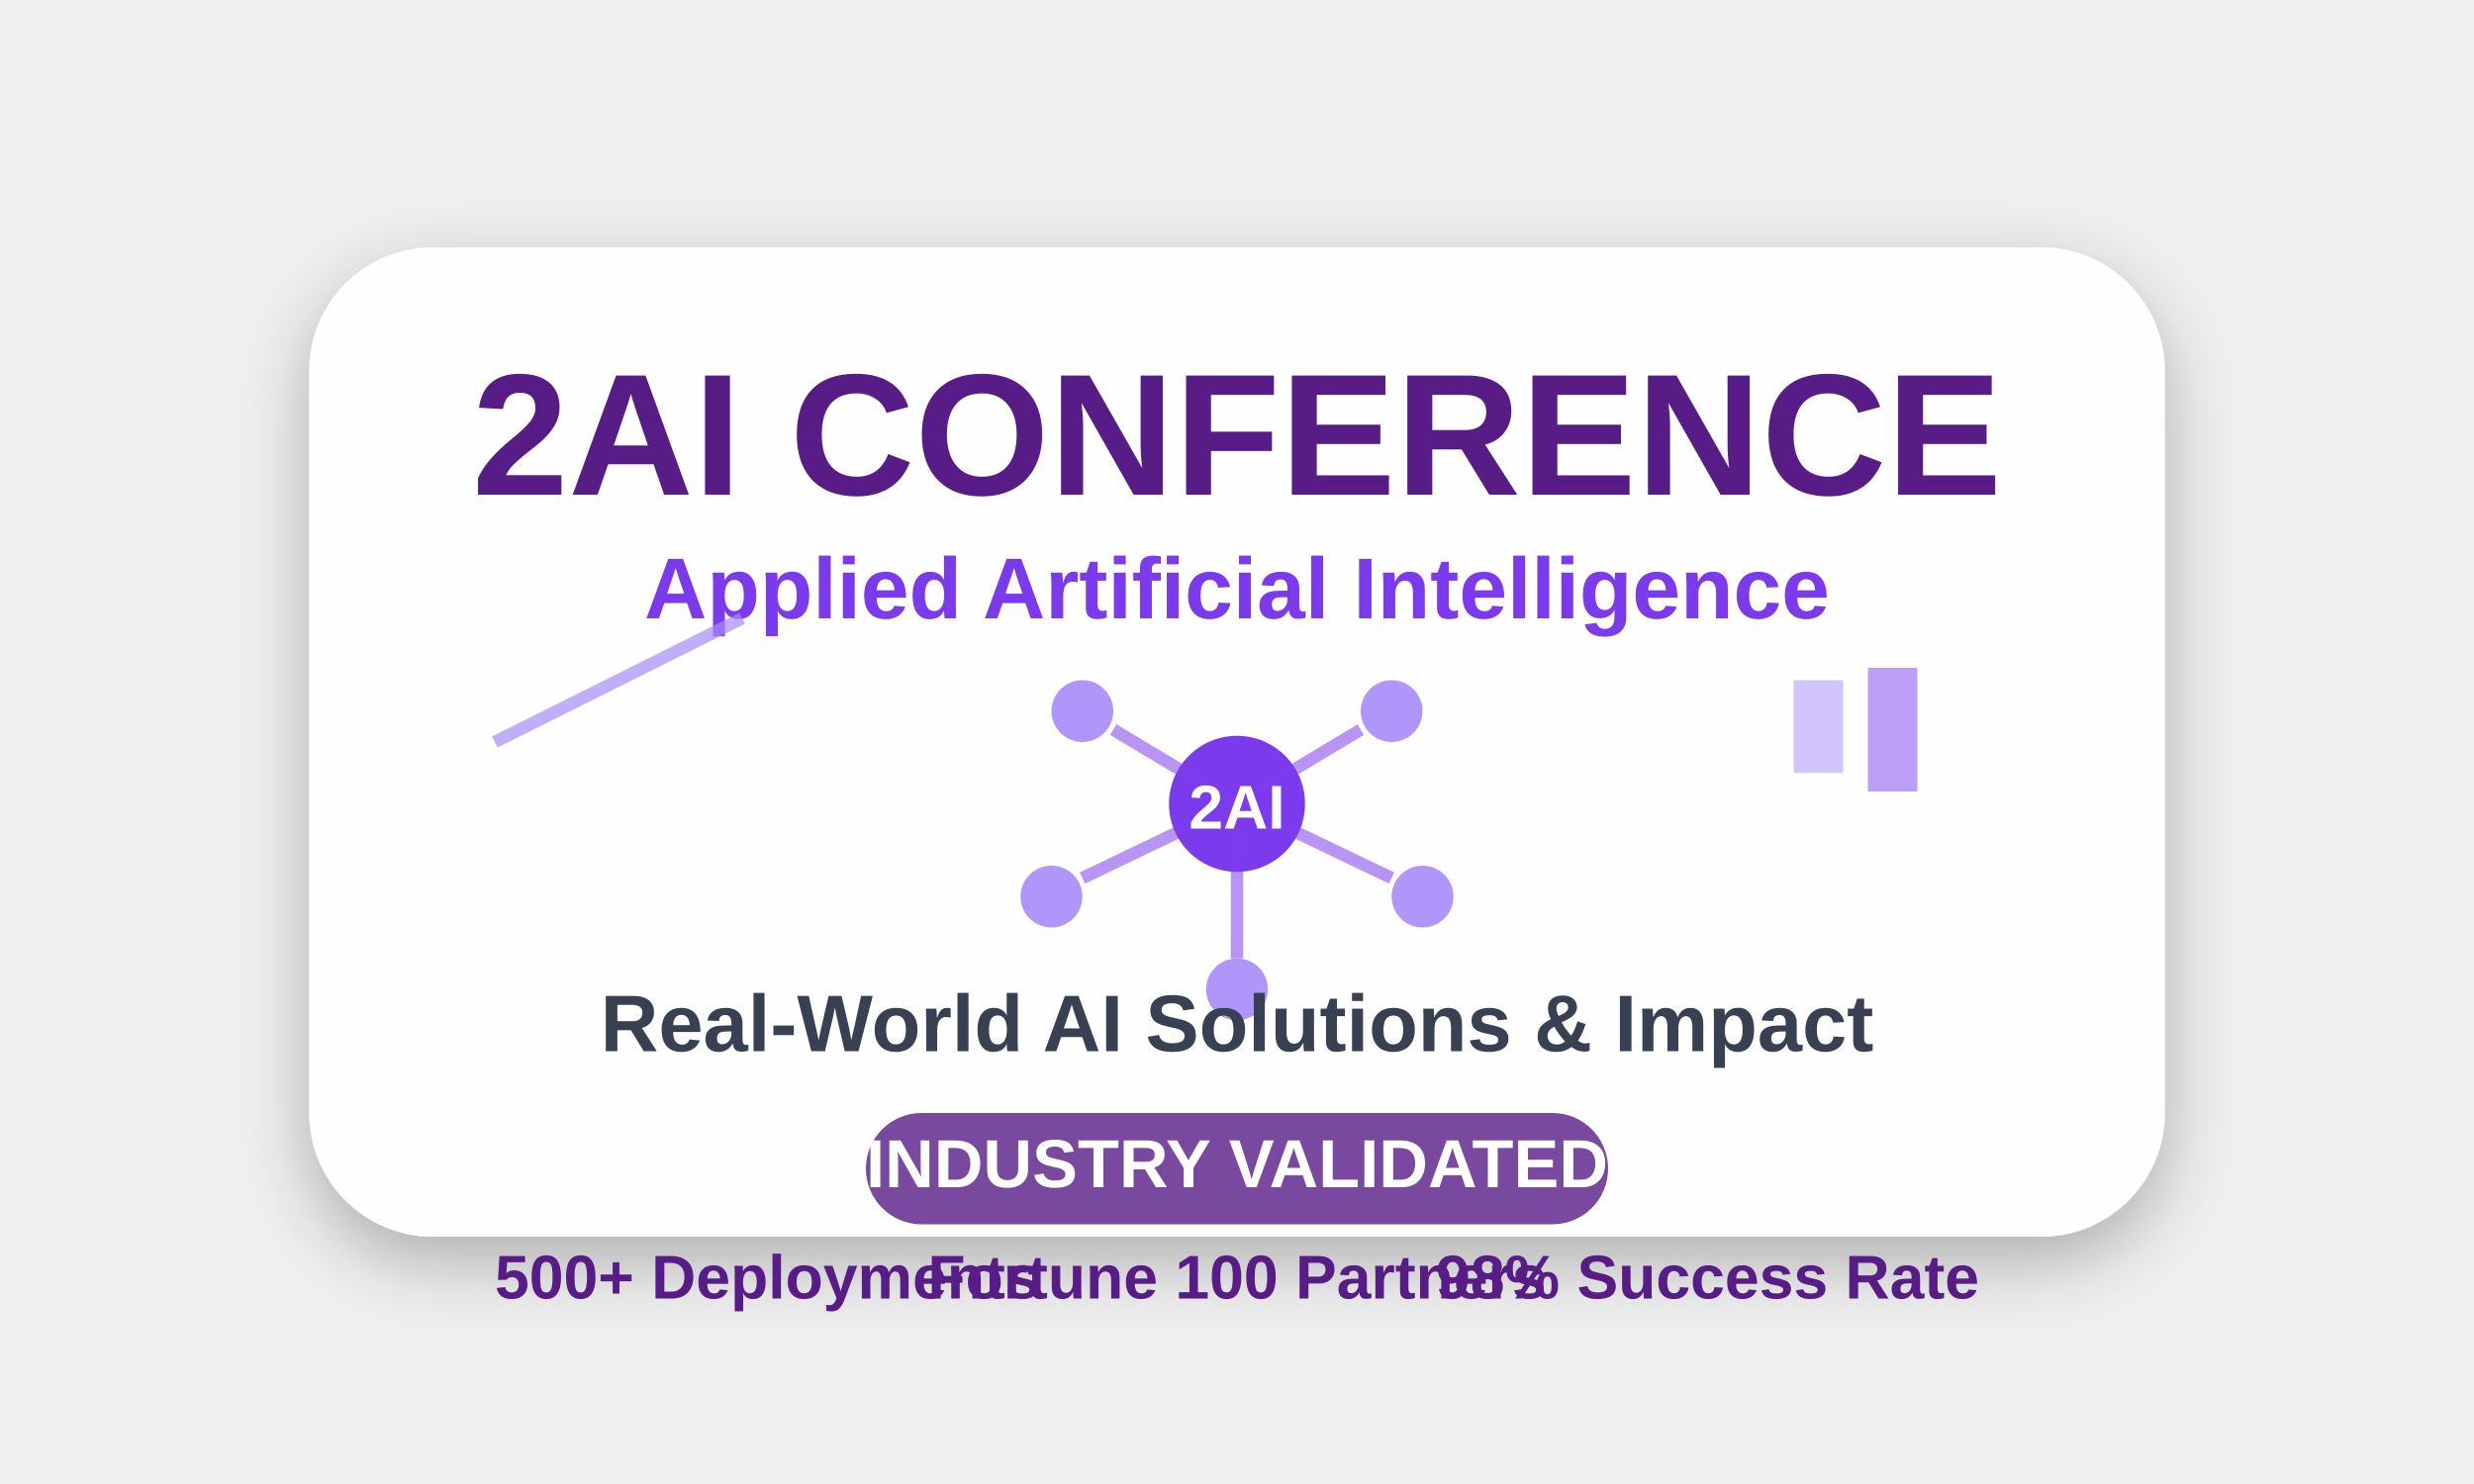
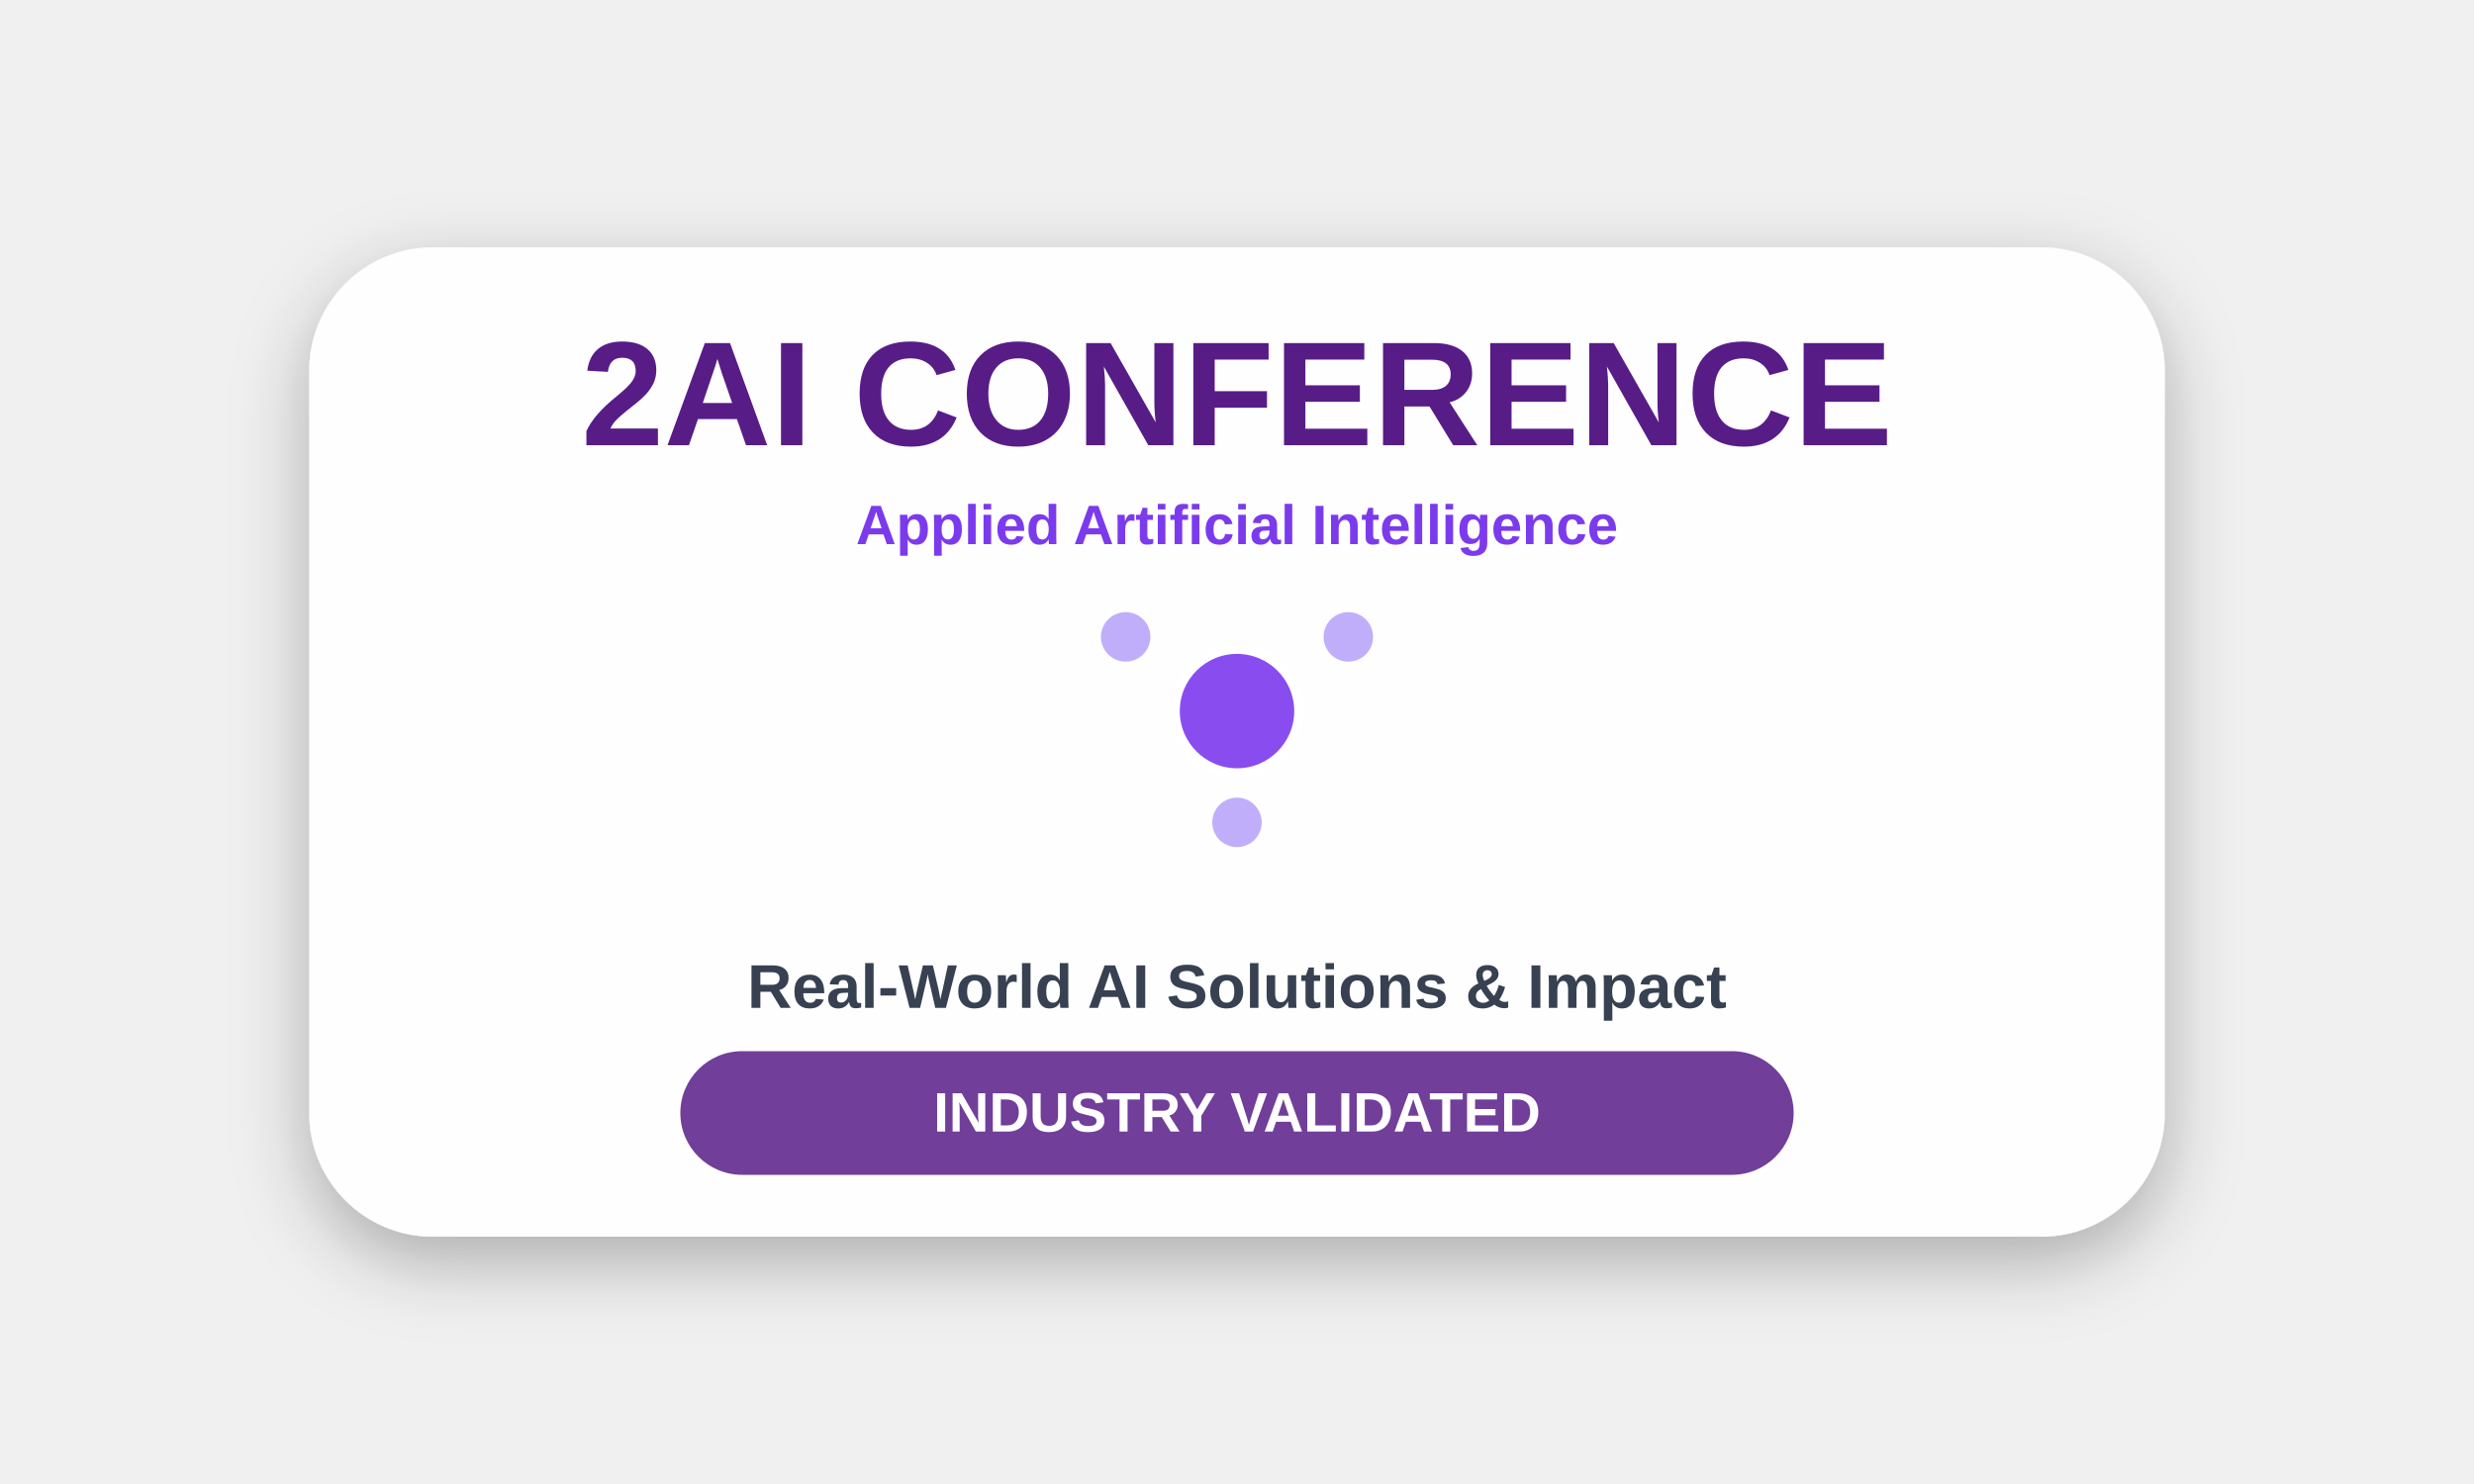
<svg xmlns="http://www.w3.org/2000/svg" viewBox="0 0 400 240" style="background: linear-gradient(135deg, #581c87 0%, #7c3aed 50%, #a78bfa 100%);">
  <defs>
-     <filter id="glow" x="-20%" y="-20%" width="140%" height="140%">
-       <feGaussianBlur stdDeviation="3" result="coloredBlur" />
-       <feMerge>
-         <feMergeNode in="coloredBlur" />
-         <feMergeNode in="SourceGraphic" />
-       </feMerge>
-     </filter>
    <filter id="shadow" x="-20%" y="-20%" width="140%" height="140%">
      <feDropShadow dx="0" dy="4" stdDeviation="6" flood-opacity="0.3" />
    </filter>
  </defs>
  <rect x="50" y="40" width="300" height="160" rx="20" fill="white" opacity="0.95" filter="url(#shadow)" />
-   <text x="200" y="80" text-anchor="middle" font-family="Arial, sans-serif" font-size="28" font-weight="bold" fill="#581c87">
+   <text x="200" y="72" text-anchor="middle" font-family="Arial, sans-serif" font-size="24" font-weight="bold" fill="#581c87">
    2AI CONFERENCE
  </text>
-   <text x="200" y="100" text-anchor="middle" font-family="Arial, sans-serif" font-size="14" font-weight="600" fill="#7c3aed">
+   <text x="200" y="88" text-anchor="middle" font-family="Arial, sans-serif" font-size="9" font-weight="600" fill="#7c3aed">
    Applied Artificial Intelligence
  </text>
-   <g transform="translate(200, 130)">
-     <circle r="12" fill="#7c3aed" stroke="#ffffff" stroke-width="2">
-       <animate attributeName="r" values="12;15;12" dur="3s" repeatCount="indefinite" />
+   <g transform="translate(200, 115)">
+     <circle r="10" fill="#7c3aed" stroke="#ffffff" stroke-width="1.5" opacity="0.9">
+       <animate attributeName="r" values="10;13;10" dur="3s" repeatCount="indefinite" />
    </circle>
-     <g opacity="0.9">
-       <circle cx="-25" cy="-15" r="5" fill="#a78bfa">
-         <animate attributeName="fill-opacity" values="0.6;1;0.6" dur="1.8s" repeatCount="indefinite" />
-       </circle>
-       <circle cx="25" cy="-15" r="5" fill="#a78bfa">
-         <animate attributeName="fill-opacity" values="0.6;1;0.6" dur="2.1s" repeatCount="indefinite" />
-       </circle>
-       <circle cx="-30" cy="15" r="5" fill="#a78bfa">
-         <animate attributeName="fill-opacity" values="0.6;1;0.6" dur="1.5s" repeatCount="indefinite" />
-       </circle>
-       <circle cx="30" cy="15" r="5" fill="#a78bfa">
-         <animate attributeName="fill-opacity" values="0.6;1;0.6" dur="2.4s" repeatCount="indefinite" />
-       </circle>
-       <circle cx="0" cy="30" r="5" fill="#a78bfa">
-         <animate attributeName="fill-opacity" values="0.6;1;0.6" dur="1.9s" repeatCount="indefinite" />
-       </circle>
-       <g stroke="#7c3aed" stroke-width="2" opacity="0.6">
-         <line x1="0" y1="0" x2="-20" y2="-12">
-           <animate attributeName="opacity" values="0.3;0.8;0.3" dur="2s" repeatCount="indefinite" />
-         </line>
-         <line x1="0" y1="0" x2="20" y2="-12">
-           <animate attributeName="opacity" values="0.3;0.8;0.3" dur="2.3s" repeatCount="indefinite" />
-         </line>
-         <line x1="0" y1="0" x2="-25" y2="12">
-           <animate attributeName="opacity" values="0.3;0.8;0.3" dur="1.7s" repeatCount="indefinite" />
-         </line>
-         <line x1="0" y1="0" x2="25" y2="12">
-           <animate attributeName="opacity" values="0.3;0.8;0.3" dur="2.6s" repeatCount="indefinite" />
-         </line>
-         <line x1="0" y1="0" x2="0" y2="25">
-           <animate attributeName="opacity" values="0.3;0.8;0.3" dur="2.0s" repeatCount="indefinite" />
-         </line>
-       </g>
-     </g>
-     <text y="4" text-anchor="middle" font-family="Arial, sans-serif" font-size="10" font-weight="bold" fill="white">
-       2AI
-     </text>
+     <circle cx="-18" cy="-12" r="4" fill="#a78bfa" opacity="0.7">
+       <animate attributeName="fill-opacity" values="0.5;1;0.5" dur="1.8s" repeatCount="indefinite" />
+     </circle>
+     <circle cx="18" cy="-12" r="4" fill="#a78bfa" opacity="0.7">
+       <animate attributeName="fill-opacity" values="0.5;1;0.5" dur="2.1s" repeatCount="indefinite" />
+     </circle>
+     <circle cx="0" cy="18" r="4" fill="#a78bfa" opacity="0.7">
+       <animate attributeName="fill-opacity" values="0.5;1;0.5" dur="1.9s" repeatCount="indefinite" />
+     </circle>
  </g>
-   <text x="200" y="170" text-anchor="middle" font-family="Arial, sans-serif" font-size="13" font-weight="600" fill="#374151">
+   <text x="200" y="163" text-anchor="middle" font-family="Arial, sans-serif" font-size="10" font-weight="600" fill="#374151">
    Real-World AI Solutions &amp; Impact
  </text>
-   <rect x="140" y="180" width="120" height="18" rx="9" fill="#581c87" opacity="0.8" />
-   <text x="200" y="192" text-anchor="middle" font-family="Arial, sans-serif" font-size="11" font-weight="bold" fill="white">
+   <rect x="110" y="170" width="180" height="20" rx="10" fill="#581c87" opacity="0.85" />
+   <text x="200" y="183" text-anchor="middle" font-family="Arial, sans-serif" font-size="9" font-weight="bold" fill="white">
    INDUSTRY VALIDATED
  </text>
-   <g opacity="0.7">
-     <path d="M80,120 L90,115 L100,110 L110,105 L120,100" stroke="#a78bfa" stroke-width="2" fill="none">
-       <animate attributeName="opacity" values="0.5;1;0.5" dur="2s" repeatCount="indefinite" />
-     </path>
-     <rect x="290" y="110" width="8" height="15" fill="#a78bfa" opacity="0.7">
-       <animate attributeName="height" values="15;25;15" dur="2s" repeatCount="indefinite" />
-       <animate attributeName="y" values="110;100;110" dur="2s" repeatCount="indefinite" />
-     </rect>
-     <rect x="302" y="108" width="8" height="20" fill="#7c3aed" opacity="0.7">
-       <animate attributeName="height" values="20;30;20" dur="2.3s" repeatCount="indefinite" />
-       <animate attributeName="y" values="108;98;108" dur="2.3s" repeatCount="indefinite" />
-     </rect>
-   </g>
-   <text x="80" y="210" font-family="Arial, sans-serif" font-size="10" font-weight="600" fill="#581c87">
-     500+ Deployments
-   </text>
-   <text x="200" y="210" text-anchor="middle" font-family="Arial, sans-serif" font-size="10" font-weight="600" fill="#581c87">
-     Fortune 100 Partners
-   </text>
-   <text x="320" y="210" text-anchor="end" font-family="Arial, sans-serif" font-size="10" font-weight="600" fill="#581c87">
-     98% Success Rate
-   </text>
</svg>
